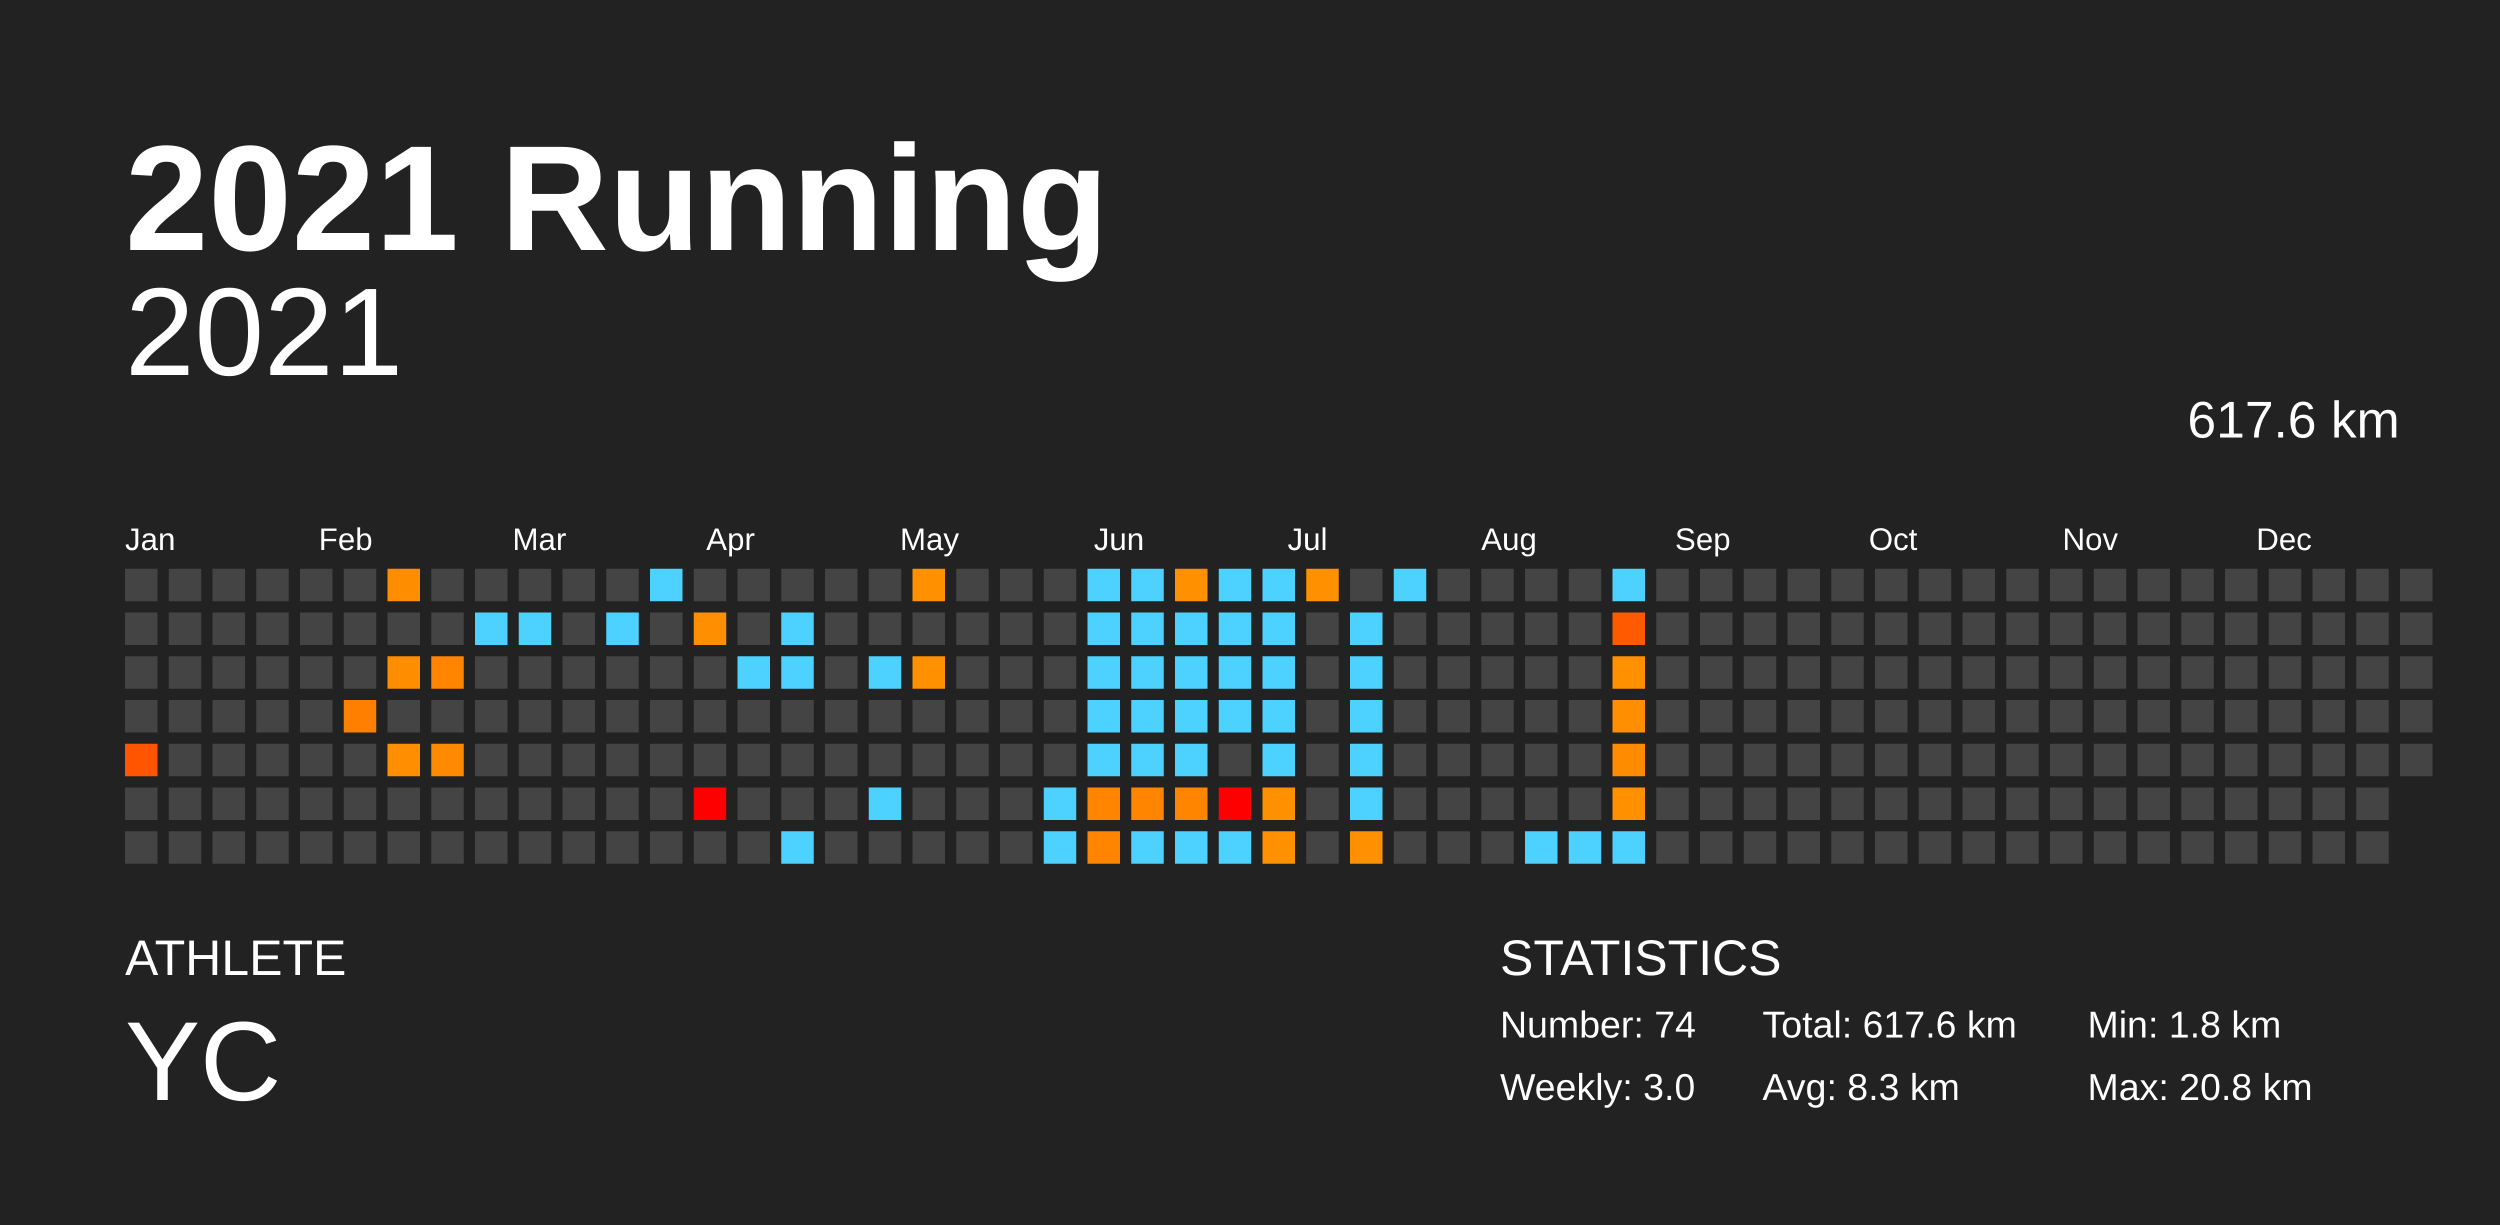
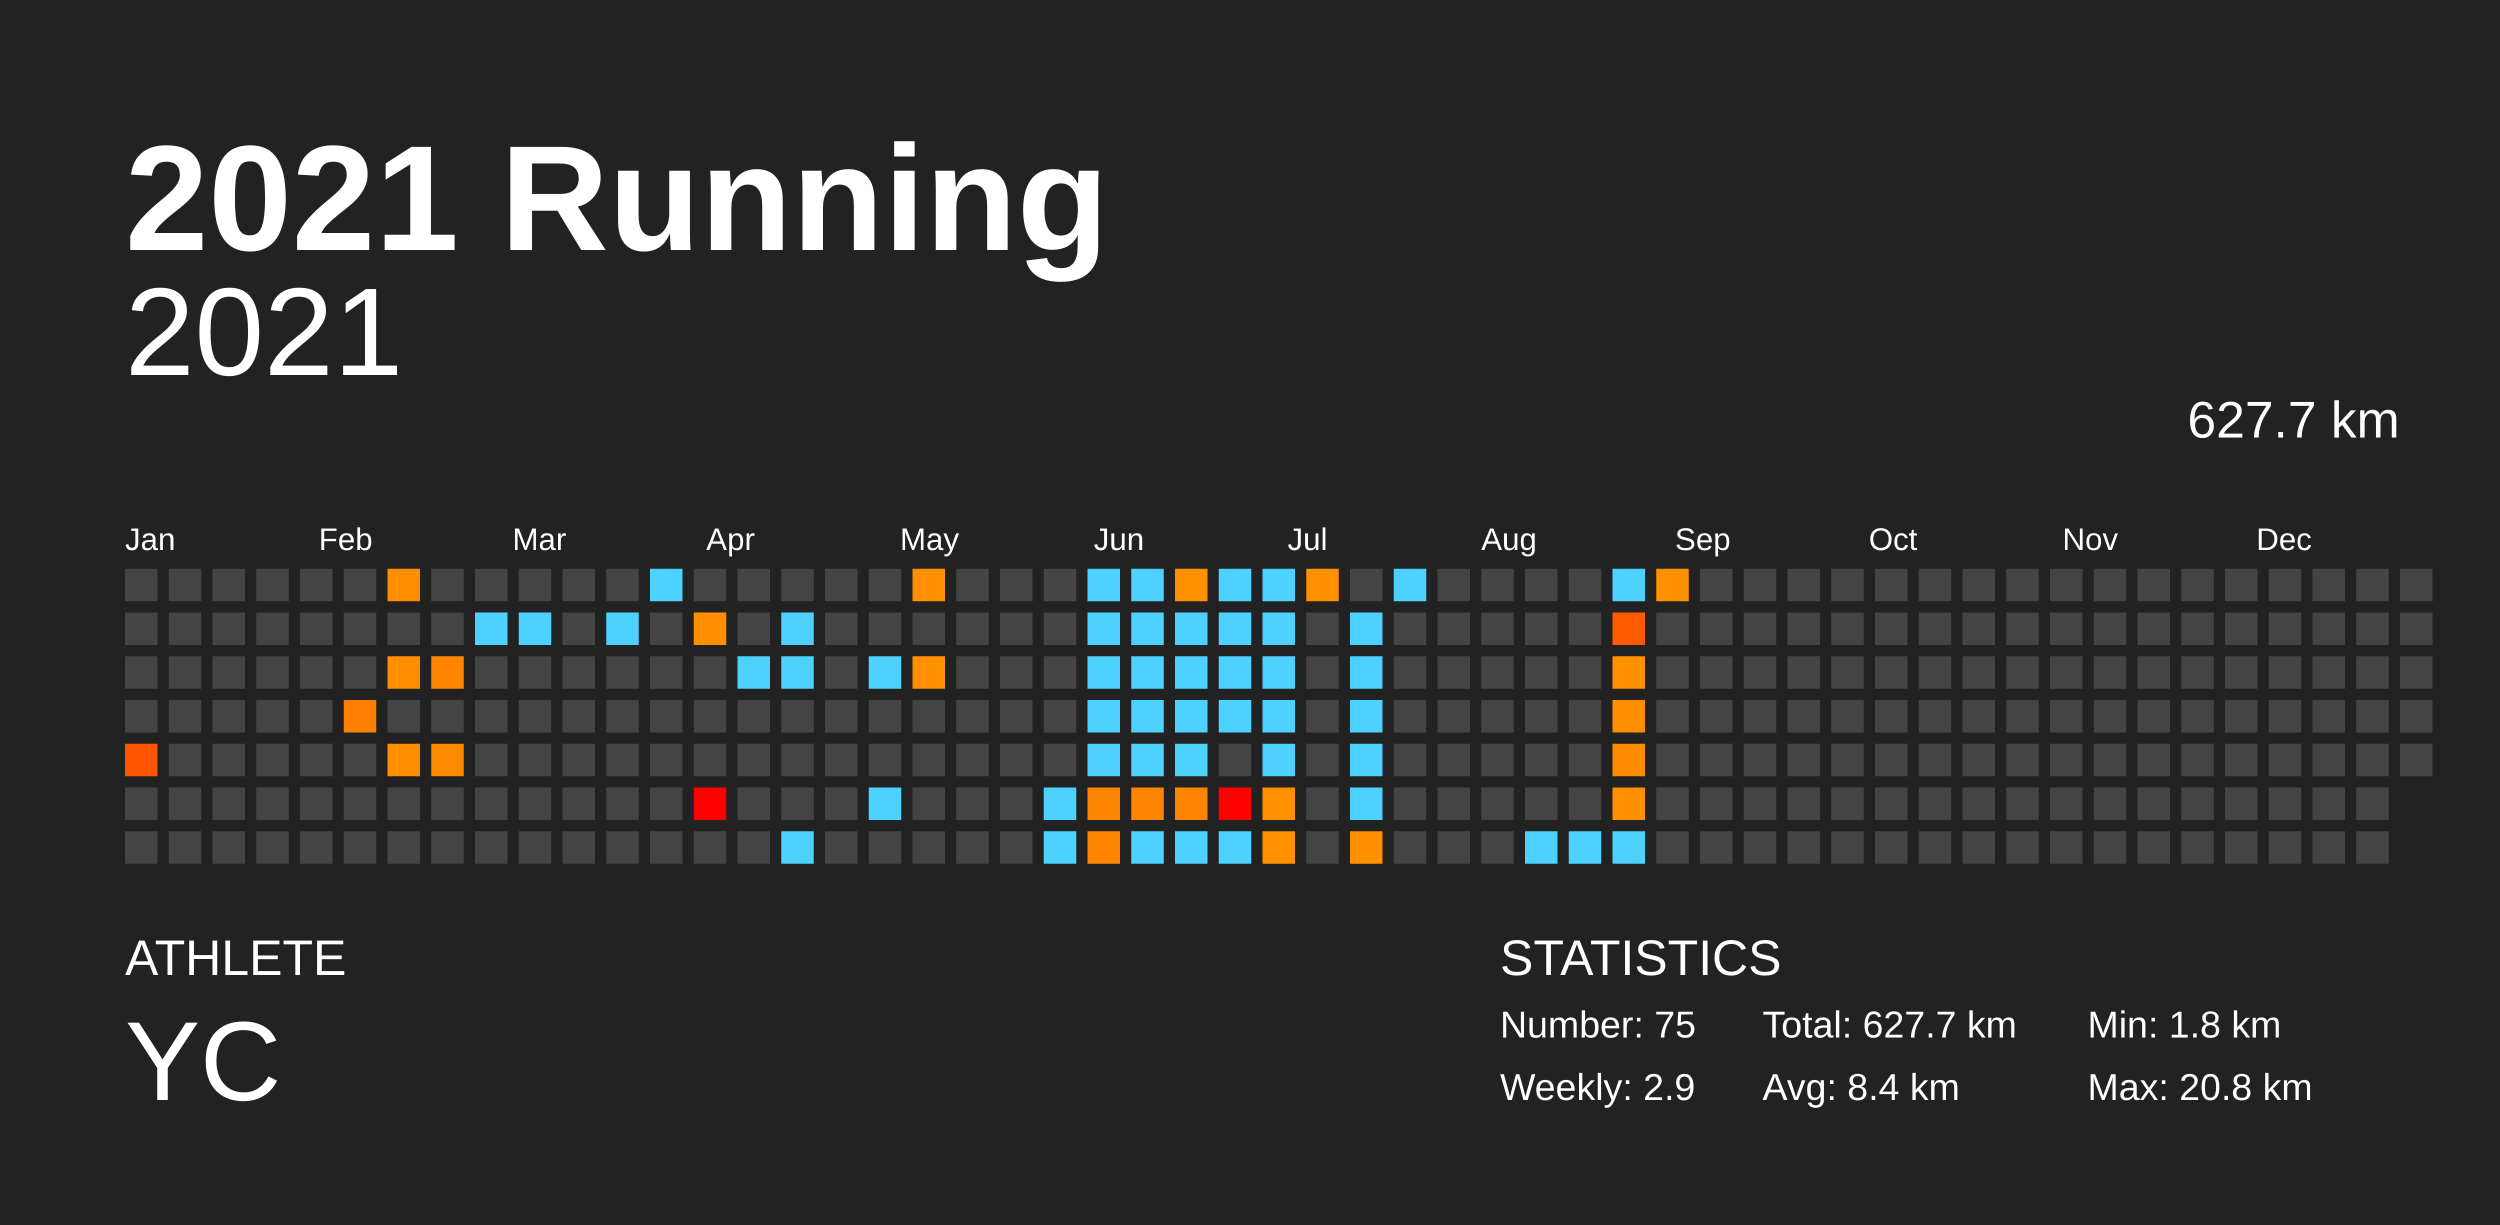
<svg xmlns="http://www.w3.org/2000/svg" baseProfile="full" height="98mm" version="1.1" viewBox="0,0,200,98" width="200mm">
  <defs />
  <rect fill="#222222" height="98" width="200" x="0" y="0" />
  <text fill="#FFFFFF" style="font-size:12px; font-family:Arial; font-weight:bold;" x="10" y="20">2021 Running</text>
  <text fill="#FFFFFF" style="font-size:4px; font-family:Arial" x="10" y="78">ATHLETE</text>
  <text fill="#FFFFFF" style="font-size:9px; font-family:Arial" x="10" y="88">YC</text>
  <text fill="#FFFFFF" style="font-size:4px; font-family:Arial" x="120" y="78">STATISTICS</text>
-   <text fill="#FFFFFF" style="font-size:3px; font-family:Arial" x="120" y="83">Number: 74</text>
-   <text fill="#FFFFFF" style="font-size:3px; font-family:Arial" x="120" y="88">Weekly: 3.0</text>
-   <text fill="#FFFFFF" style="font-size:3px; font-family:Arial" x="141" y="83">Total: 617.6 km</text>
-   <text fill="#FFFFFF" style="font-size:3px; font-family:Arial" x="141" y="88">Avg: 8.3 km</text>
+   <text fill="#FFFFFF" style="font-size:3px; font-family:Arial" x="120" y="83">Number: 75</text>
+   <text fill="#FFFFFF" style="font-size:3px; font-family:Arial" x="120" y="88">Weekly: 2.9</text>
+   <text fill="#FFFFFF" style="font-size:3px; font-family:Arial" x="141" y="83">Total: 627.7 km</text>
+   <text fill="#FFFFFF" style="font-size:3px; font-family:Arial" x="141" y="88">Avg: 8.4 km</text>
  <text fill="#FFFFFF" style="font-size:3px; font-family:Arial" x="167" y="83">Min: 1.8 km</text>
  <text fill="#FFFFFF" style="font-size:3px; font-family:Arial" x="167" y="88">Max: 20.8 km</text>
  <text alignment-baseline="hanging" fill="#FFFFFF" style="font-size:10.0px; font-family:Arial;" x="10" y="30">2021</text>
-   <text alignment-baseline="hanging" fill="#FFFFFF" style="font-size:4.125px; font-family:Arial;" x="175" y="35">617.6 km</text>
+   <text alignment-baseline="hanging" fill="#FFFFFF" style="font-size:4.125px; font-family:Arial;" x="175" y="35">627.7 km</text>
  <text fill="#FFFFFF" style="font-size:2.5px; font-family:Arial" x="10.0" y="44">Jan</text>
  <text fill="#FFFFFF" style="font-size:2.5px; font-family:Arial" x="25.5" y="44">Feb</text>
  <text fill="#FFFFFF" style="font-size:2.5px; font-family:Arial" x="41.0" y="44">Mar</text>
  <text fill="#FFFFFF" style="font-size:2.5px; font-family:Arial" x="56.5" y="44">Apr</text>
  <text fill="#FFFFFF" style="font-size:2.5px; font-family:Arial" x="72.0" y="44">May</text>
  <text fill="#FFFFFF" style="font-size:2.5px; font-family:Arial" x="87.5" y="44">Jun</text>
  <text fill="#FFFFFF" style="font-size:2.5px; font-family:Arial" x="103.0" y="44">Jul</text>
  <text fill="#FFFFFF" style="font-size:2.5px; font-family:Arial" x="118.5" y="44">Aug</text>
  <text fill="#FFFFFF" style="font-size:2.5px; font-family:Arial" x="134.0" y="44">Sep</text>
  <text fill="#FFFFFF" style="font-size:2.5px; font-family:Arial" x="149.5" y="44">Oct</text>
  <text fill="#FFFFFF" style="font-size:2.5px; font-family:Arial" x="165.0" y="44">Nov</text>
  <text fill="#FFFFFF" style="font-size:2.5px; font-family:Arial" x="180.5" y="44">Dec</text>
  <rect fill="#444444" height="2.6" width="2.6" x="10.0" y="45.5" />
  <rect fill="#444444" height="2.6" width="2.6" x="10.0" y="49.0" />
  <rect fill="#444444" height="2.6" width="2.6" x="10.0" y="52.5" />
  <rect fill="#444444" height="2.6" width="2.6" x="10.0" y="56.0" />
  <rect fill="#ff5400" height="2.6" width="2.6" x="10.0" y="59.5" />
  <rect fill="#444444" height="2.6" width="2.6" x="10.0" y="63.0" />
  <rect fill="#444444" height="2.6" width="2.6" x="10.0" y="66.5" />
  <rect fill="#444444" height="2.6" width="2.6" x="13.5" y="45.5" />
  <rect fill="#444444" height="2.6" width="2.6" x="13.5" y="49.0" />
  <rect fill="#444444" height="2.6" width="2.6" x="13.5" y="52.5" />
  <rect fill="#444444" height="2.6" width="2.6" x="13.5" y="56.0" />
  <rect fill="#444444" height="2.6" width="2.6" x="13.5" y="59.5" />
  <rect fill="#444444" height="2.6" width="2.6" x="13.5" y="63.0" />
  <rect fill="#444444" height="2.6" width="2.6" x="13.5" y="66.5" />
  <rect fill="#444444" height="2.6" width="2.6" x="17.0" y="45.5" />
  <rect fill="#444444" height="2.6" width="2.6" x="17.0" y="49.0" />
  <rect fill="#444444" height="2.6" width="2.6" x="17.0" y="52.5" />
  <rect fill="#444444" height="2.6" width="2.6" x="17.0" y="56.0" />
  <rect fill="#444444" height="2.6" width="2.6" x="17.0" y="59.5" />
  <rect fill="#444444" height="2.6" width="2.6" x="17.0" y="63.0" />
  <rect fill="#444444" height="2.6" width="2.6" x="17.0" y="66.5" />
  <rect fill="#444444" height="2.6" width="2.6" x="20.5" y="45.5" />
  <rect fill="#444444" height="2.6" width="2.6" x="20.5" y="49.0" />
  <rect fill="#444444" height="2.6" width="2.6" x="20.5" y="52.5" />
  <rect fill="#444444" height="2.6" width="2.6" x="20.5" y="56.0" />
  <rect fill="#444444" height="2.6" width="2.6" x="20.5" y="59.5" />
  <rect fill="#444444" height="2.6" width="2.6" x="20.5" y="63.0" />
  <rect fill="#444444" height="2.6" width="2.6" x="20.5" y="66.5" />
  <rect fill="#444444" height="2.6" width="2.6" x="24.0" y="45.5" />
  <rect fill="#444444" height="2.6" width="2.6" x="24.0" y="49.0" />
  <rect fill="#444444" height="2.6" width="2.6" x="24.0" y="52.5" />
  <rect fill="#444444" height="2.6" width="2.6" x="24.0" y="56.0" />
  <rect fill="#444444" height="2.6" width="2.6" x="24.0" y="59.5" />
  <rect fill="#444444" height="2.6" width="2.6" x="24.0" y="63.0" />
  <rect fill="#444444" height="2.6" width="2.6" x="24.0" y="66.5" />
  <rect fill="#444444" height="2.6" width="2.6" x="27.5" y="45.5" />
  <rect fill="#444444" height="2.6" width="2.6" x="27.5" y="49.0" />
  <rect fill="#444444" height="2.6" width="2.6" x="27.5" y="52.5" />
  <rect fill="#ff7f00" height="2.6" width="2.6" x="27.5" y="56.0" />
  <rect fill="#444444" height="2.6" width="2.6" x="27.5" y="59.5" />
  <rect fill="#444444" height="2.6" width="2.6" x="27.5" y="63.0" />
  <rect fill="#444444" height="2.6" width="2.6" x="27.5" y="66.5" />
  <rect fill="#ff8d00" height="2.6" width="2.6" x="31.0" y="45.5" />
  <rect fill="#444444" height="2.6" width="2.6" x="31.0" y="49.0" />
  <rect fill="#ff8d00" height="2.6" width="2.6" x="31.0" y="52.5" />
  <rect fill="#444444" height="2.6" width="2.6" x="31.0" y="56.0" />
  <rect fill="#ff8f00" height="2.6" width="2.6" x="31.0" y="59.5" />
  <rect fill="#444444" height="2.6" width="2.6" x="31.0" y="63.0" />
  <rect fill="#444444" height="2.6" width="2.6" x="31.0" y="66.5" />
  <rect fill="#444444" height="2.6" width="2.6" x="34.5" y="45.5" />
  <rect fill="#444444" height="2.6" width="2.6" x="34.5" y="49.0" />
  <rect fill="#ff8400" height="2.6" width="2.6" x="34.5" y="52.5" />
  <rect fill="#444444" height="2.6" width="2.6" x="34.5" y="56.0" />
  <rect fill="#ff8a00" height="2.6" width="2.6" x="34.5" y="59.5" />
  <rect fill="#444444" height="2.6" width="2.6" x="34.5" y="63.0" />
  <rect fill="#444444" height="2.6" width="2.6" x="34.5" y="66.5" />
  <rect fill="#444444" height="2.6" width="2.6" x="38.0" y="45.5" />
  <rect fill="#4dd2ff" height="2.6" width="2.6" x="38.0" y="49.0" />
  <rect fill="#444444" height="2.6" width="2.6" x="38.0" y="52.5" />
  <rect fill="#444444" height="2.6" width="2.6" x="38.0" y="56.0" />
  <rect fill="#444444" height="2.6" width="2.6" x="38.0" y="59.5" />
  <rect fill="#444444" height="2.6" width="2.6" x="38.0" y="63.0" />
  <rect fill="#444444" height="2.6" width="2.6" x="38.0" y="66.5" />
  <rect fill="#444444" height="2.6" width="2.6" x="41.5" y="45.5" />
  <rect fill="#4dd2ff" height="2.6" width="2.6" x="41.5" y="49.0" />
  <rect fill="#444444" height="2.6" width="2.6" x="41.5" y="52.5" />
  <rect fill="#444444" height="2.6" width="2.6" x="41.5" y="56.0" />
  <rect fill="#444444" height="2.6" width="2.6" x="41.5" y="59.5" />
  <rect fill="#444444" height="2.6" width="2.6" x="41.5" y="63.0" />
  <rect fill="#444444" height="2.6" width="2.6" x="41.5" y="66.5" />
  <rect fill="#444444" height="2.6" width="2.6" x="45.0" y="45.5" />
  <rect fill="#444444" height="2.6" width="2.6" x="45.0" y="49.0" />
  <rect fill="#444444" height="2.6" width="2.6" x="45.0" y="52.5" />
  <rect fill="#444444" height="2.6" width="2.6" x="45.0" y="56.0" />
  <rect fill="#444444" height="2.6" width="2.6" x="45.0" y="59.5" />
  <rect fill="#444444" height="2.6" width="2.6" x="45.0" y="63.0" />
  <rect fill="#444444" height="2.6" width="2.6" x="45.0" y="66.5" />
  <rect fill="#444444" height="2.6" width="2.6" x="48.5" y="45.5" />
  <rect fill="#4dd2ff" height="2.6" width="2.6" x="48.5" y="49.0" />
  <rect fill="#444444" height="2.6" width="2.6" x="48.5" y="52.5" />
  <rect fill="#444444" height="2.6" width="2.6" x="48.5" y="56.0" />
  <rect fill="#444444" height="2.6" width="2.6" x="48.5" y="59.5" />
  <rect fill="#444444" height="2.6" width="2.6" x="48.5" y="63.0" />
  <rect fill="#444444" height="2.6" width="2.6" x="48.5" y="66.5" />
  <rect fill="#4dd2ff" height="2.6" width="2.6" x="52.0" y="45.5" />
  <rect fill="#444444" height="2.6" width="2.6" x="52.0" y="49.0" />
  <rect fill="#444444" height="2.6" width="2.6" x="52.0" y="52.5" />
  <rect fill="#444444" height="2.6" width="2.6" x="52.0" y="56.0" />
  <rect fill="#444444" height="2.6" width="2.6" x="52.0" y="59.5" />
  <rect fill="#444444" height="2.6" width="2.6" x="52.0" y="63.0" />
  <rect fill="#444444" height="2.6" width="2.6" x="52.0" y="66.5" />
  <rect fill="#444444" height="2.6" width="2.6" x="55.5" y="45.5" />
  <rect fill="#ff8f00" height="2.6" width="2.6" x="55.5" y="49.0" />
  <rect fill="#444444" height="2.6" width="2.6" x="55.5" y="52.5" />
  <rect fill="#444444" height="2.6" width="2.6" x="55.5" y="56.0" />
  <rect fill="#444444" height="2.6" width="2.6" x="55.5" y="59.5" />
  <rect fill="red" height="2.6" width="2.6" x="55.5" y="63.0" />
  <rect fill="#444444" height="2.6" width="2.6" x="55.5" y="66.5" />
  <rect fill="#444444" height="2.6" width="2.6" x="59.0" y="45.5" />
  <rect fill="#444444" height="2.6" width="2.6" x="59.0" y="49.0" />
  <rect fill="#4dd2ff" height="2.6" width="2.6" x="59.0" y="52.5" />
  <rect fill="#444444" height="2.6" width="2.6" x="59.0" y="56.0" />
  <rect fill="#444444" height="2.6" width="2.6" x="59.0" y="59.5" />
  <rect fill="#444444" height="2.6" width="2.6" x="59.0" y="63.0" />
  <rect fill="#444444" height="2.6" width="2.6" x="59.0" y="66.5" />
  <rect fill="#444444" height="2.6" width="2.6" x="62.5" y="45.5" />
  <rect fill="#4dd2ff" height="2.6" width="2.6" x="62.5" y="49.0" />
  <rect fill="#4dd2ff" height="2.6" width="2.6" x="62.5" y="52.5" />
  <rect fill="#444444" height="2.6" width="2.6" x="62.5" y="56.0" />
  <rect fill="#444444" height="2.6" width="2.6" x="62.5" y="59.5" />
  <rect fill="#444444" height="2.6" width="2.6" x="62.5" y="63.0" />
  <rect fill="#4dd2ff" height="2.6" width="2.6" x="62.5" y="66.5" />
  <rect fill="#444444" height="2.6" width="2.6" x="66.0" y="45.5" />
  <rect fill="#444444" height="2.6" width="2.6" x="66.0" y="49.0" />
  <rect fill="#444444" height="2.6" width="2.6" x="66.0" y="52.5" />
  <rect fill="#444444" height="2.6" width="2.6" x="66.0" y="56.0" />
  <rect fill="#444444" height="2.6" width="2.6" x="66.0" y="59.5" />
  <rect fill="#444444" height="2.6" width="2.6" x="66.0" y="63.0" />
  <rect fill="#444444" height="2.6" width="2.6" x="66.0" y="66.5" />
  <rect fill="#444444" height="2.6" width="2.6" x="69.5" y="45.5" />
  <rect fill="#444444" height="2.6" width="2.6" x="69.5" y="49.0" />
  <rect fill="#4dd2ff" height="2.6" width="2.6" x="69.5" y="52.5" />
  <rect fill="#444444" height="2.6" width="2.6" x="69.5" y="56.0" />
  <rect fill="#444444" height="2.6" width="2.6" x="69.5" y="59.5" />
  <rect fill="#4dd2ff" height="2.6" width="2.6" x="69.5" y="63.0" />
  <rect fill="#444444" height="2.6" width="2.6" x="69.5" y="66.5" />
  <rect fill="#ff9000" height="2.6" width="2.6" x="73.0" y="45.5" />
  <rect fill="#444444" height="2.6" width="2.6" x="73.0" y="49.0" />
  <rect fill="#ff9000" height="2.6" width="2.6" x="73.0" y="52.5" />
  <rect fill="#444444" height="2.6" width="2.6" x="73.0" y="56.0" />
  <rect fill="#444444" height="2.6" width="2.6" x="73.0" y="59.5" />
  <rect fill="#444444" height="2.6" width="2.6" x="73.0" y="63.0" />
  <rect fill="#444444" height="2.6" width="2.6" x="73.0" y="66.5" />
  <rect fill="#444444" height="2.6" width="2.6" x="76.5" y="45.5" />
  <rect fill="#444444" height="2.6" width="2.6" x="76.5" y="49.0" />
  <rect fill="#444444" height="2.6" width="2.6" x="76.5" y="52.5" />
  <rect fill="#444444" height="2.6" width="2.6" x="76.5" y="56.0" />
  <rect fill="#444444" height="2.6" width="2.6" x="76.5" y="59.5" />
  <rect fill="#444444" height="2.6" width="2.6" x="76.5" y="63.0" />
  <rect fill="#444444" height="2.6" width="2.6" x="76.5" y="66.5" />
  <rect fill="#444444" height="2.6" width="2.6" x="80.0" y="45.5" />
  <rect fill="#444444" height="2.6" width="2.6" x="80.0" y="49.0" />
  <rect fill="#444444" height="2.6" width="2.6" x="80.0" y="52.5" />
  <rect fill="#444444" height="2.6" width="2.6" x="80.0" y="56.0" />
  <rect fill="#444444" height="2.6" width="2.6" x="80.0" y="59.5" />
  <rect fill="#444444" height="2.6" width="2.6" x="80.0" y="63.0" />
  <rect fill="#444444" height="2.6" width="2.6" x="80.0" y="66.5" />
  <rect fill="#444444" height="2.6" width="2.6" x="83.5" y="45.5" />
  <rect fill="#444444" height="2.6" width="2.6" x="83.5" y="49.0" />
  <rect fill="#444444" height="2.6" width="2.6" x="83.5" y="52.5" />
  <rect fill="#444444" height="2.6" width="2.6" x="83.5" y="56.0" />
  <rect fill="#444444" height="2.6" width="2.6" x="83.5" y="59.5" />
  <rect fill="#4dd2ff" height="2.6" width="2.6" x="83.5" y="63.0" />
  <rect fill="#4dd2ff" height="2.6" width="2.6" x="83.5" y="66.5" />
  <rect fill="#4dd2ff" height="2.6" width="2.6" x="87.0" y="45.5" />
  <rect fill="#4dd2ff" height="2.6" width="2.6" x="87.0" y="49.0" />
  <rect fill="#4dd2ff" height="2.6" width="2.6" x="87.0" y="52.5" />
  <rect fill="#4dd2ff" height="2.6" width="2.6" x="87.0" y="56.0" />
  <rect fill="#4dd2ff" height="2.6" width="2.6" x="87.0" y="59.5" />
  <rect fill="#ff8400" height="2.6" width="2.6" x="87.0" y="63.0" />
  <rect fill="#ff8400" height="2.6" width="2.6" x="87.0" y="66.5" />
  <rect fill="#4dd2ff" height="2.6" width="2.6" x="90.5" y="45.5" />
  <rect fill="#4dd2ff" height="2.6" width="2.6" x="90.5" y="49.0" />
  <rect fill="#4dd2ff" height="2.6" width="2.6" x="90.5" y="52.5" />
  <rect fill="#4dd2ff" height="2.6" width="2.6" x="90.5" y="56.0" />
  <rect fill="#4dd2ff" height="2.6" width="2.6" x="90.5" y="59.5" />
  <rect fill="#ff8400" height="2.6" width="2.6" x="90.5" y="63.0" />
  <rect fill="#4dd2ff" height="2.6" width="2.6" x="90.5" y="66.5" />
  <rect fill="#ff9000" height="2.6" width="2.6" x="94.0" y="45.5" />
  <rect fill="#4dd2ff" height="2.6" width="2.6" x="94.0" y="49.0" />
  <rect fill="#4dd2ff" height="2.6" width="2.6" x="94.0" y="52.5" />
  <rect fill="#4dd2ff" height="2.6" width="2.6" x="94.0" y="56.0" />
  <rect fill="#4dd2ff" height="2.6" width="2.6" x="94.0" y="59.5" />
  <rect fill="#ff8400" height="2.6" width="2.6" x="94.0" y="63.0" />
  <rect fill="#4dd2ff" height="2.6" width="2.6" x="94.0" y="66.5" />
  <rect fill="#4dd2ff" height="2.6" width="2.6" x="97.5" y="45.5" />
  <rect fill="#4dd2ff" height="2.6" width="2.6" x="97.5" y="49.0" />
  <rect fill="#4dd2ff" height="2.6" width="2.6" x="97.5" y="52.5" />
  <rect fill="#4dd2ff" height="2.6" width="2.6" x="97.5" y="56.0" />
  <rect fill="#444444" height="2.6" width="2.6" x="97.5" y="59.5" />
  <rect fill="red" height="2.6" width="2.6" x="97.5" y="63.0" />
  <rect fill="#4dd2ff" height="2.6" width="2.6" x="97.5" y="66.5" />
  <rect fill="#4dd2ff" height="2.6" width="2.6" x="101.0" y="45.5" />
  <rect fill="#4dd2ff" height="2.6" width="2.6" x="101.0" y="49.0" />
  <rect fill="#4dd2ff" height="2.6" width="2.6" x="101.0" y="52.5" />
  <rect fill="#4dd2ff" height="2.6" width="2.6" x="101.0" y="56.0" />
  <rect fill="#4dd2ff" height="2.6" width="2.6" x="101.0" y="59.5" />
  <rect fill="#ff9000" height="2.6" width="2.6" x="101.0" y="63.0" />
  <rect fill="#ff9100" height="2.6" width="2.6" x="101.0" y="66.5" />
  <rect fill="#ff9000" height="2.6" width="2.6" x="104.5" y="45.5" />
  <rect fill="#444444" height="2.6" width="2.6" x="104.5" y="49.0" />
  <rect fill="#444444" height="2.6" width="2.6" x="104.5" y="52.5" />
  <rect fill="#444444" height="2.6" width="2.6" x="104.5" y="56.0" />
  <rect fill="#444444" height="2.6" width="2.6" x="104.5" y="59.5" />
  <rect fill="#444444" height="2.6" width="2.6" x="104.5" y="63.0" />
  <rect fill="#444444" height="2.6" width="2.6" x="104.5" y="66.5" />
  <rect fill="#444444" height="2.6" width="2.6" x="108.0" y="45.5" />
  <rect fill="#4dd2ff" height="2.6" width="2.6" x="108.0" y="49.0" />
  <rect fill="#4dd2ff" height="2.6" width="2.6" x="108.0" y="52.5" />
  <rect fill="#4dd2ff" height="2.6" width="2.6" x="108.0" y="56.0" />
  <rect fill="#4dd2ff" height="2.6" width="2.6" x="108.0" y="59.5" />
  <rect fill="#4dd2ff" height="2.6" width="2.6" x="108.0" y="63.0" />
  <rect fill="#ff9000" height="2.6" width="2.6" x="108.0" y="66.5" />
  <rect fill="#4dd2ff" height="2.6" width="2.6" x="111.5" y="45.5" />
  <rect fill="#444444" height="2.6" width="2.6" x="111.5" y="49.0" />
  <rect fill="#444444" height="2.6" width="2.6" x="111.5" y="52.5" />
  <rect fill="#444444" height="2.6" width="2.6" x="111.5" y="56.0" />
  <rect fill="#444444" height="2.6" width="2.6" x="111.5" y="59.5" />
  <rect fill="#444444" height="2.6" width="2.6" x="111.5" y="63.0" />
  <rect fill="#444444" height="2.6" width="2.6" x="111.5" y="66.5" />
  <rect fill="#444444" height="2.6" width="2.6" x="115.0" y="45.5" />
  <rect fill="#444444" height="2.6" width="2.6" x="115.0" y="49.0" />
  <rect fill="#444444" height="2.6" width="2.6" x="115.0" y="52.5" />
  <rect fill="#444444" height="2.6" width="2.6" x="115.0" y="56.0" />
  <rect fill="#444444" height="2.6" width="2.6" x="115.0" y="59.5" />
  <rect fill="#444444" height="2.6" width="2.6" x="115.0" y="63.0" />
  <rect fill="#444444" height="2.6" width="2.6" x="115.0" y="66.5" />
  <rect fill="#444444" height="2.6" width="2.6" x="118.5" y="45.5" />
  <rect fill="#444444" height="2.6" width="2.6" x="118.5" y="49.0" />
  <rect fill="#444444" height="2.6" width="2.6" x="118.5" y="52.5" />
  <rect fill="#444444" height="2.6" width="2.6" x="118.5" y="56.0" />
  <rect fill="#444444" height="2.6" width="2.6" x="118.5" y="59.5" />
  <rect fill="#444444" height="2.6" width="2.6" x="118.5" y="63.0" />
  <rect fill="#444444" height="2.6" width="2.6" x="118.5" y="66.5" />
  <rect fill="#444444" height="2.6" width="2.6" x="122.0" y="45.5" />
  <rect fill="#444444" height="2.6" width="2.6" x="122.0" y="49.0" />
  <rect fill="#444444" height="2.6" width="2.6" x="122.0" y="52.5" />
  <rect fill="#444444" height="2.6" width="2.6" x="122.0" y="56.0" />
  <rect fill="#444444" height="2.6" width="2.6" x="122.0" y="59.5" />
  <rect fill="#444444" height="2.6" width="2.6" x="122.0" y="63.0" />
  <rect fill="#4dd2ff" height="2.6" width="2.6" x="122.0" y="66.5" />
  <rect fill="#444444" height="2.6" width="2.6" x="125.5" y="45.5" />
  <rect fill="#444444" height="2.6" width="2.6" x="125.5" y="49.0" />
  <rect fill="#444444" height="2.6" width="2.6" x="125.5" y="52.5" />
  <rect fill="#444444" height="2.6" width="2.6" x="125.5" y="56.0" />
  <rect fill="#444444" height="2.6" width="2.6" x="125.5" y="59.5" />
  <rect fill="#444444" height="2.6" width="2.6" x="125.5" y="63.0" />
  <rect fill="#4dd2ff" height="2.6" width="2.6" x="125.5" y="66.5" />
  <rect fill="#4dd2ff" height="2.6" width="2.6" x="129.0" y="45.5" />
  <rect fill="#ff5a00" height="2.6" width="2.6" x="129.0" y="49.0" />
  <rect fill="#ff9000" height="2.6" width="2.6" x="129.0" y="52.5" />
  <rect fill="#ff8e00" height="2.6" width="2.6" x="129.0" y="56.0" />
  <rect fill="#ff8b00" height="2.6" width="2.6" x="129.0" y="59.5" />
  <rect fill="#ff9000" height="2.6" width="2.6" x="129.0" y="63.0" />
  <rect fill="#4dd2ff" height="2.6" width="2.6" x="129.0" y="66.5" />
-   <rect fill="#444444" height="2.6" width="2.6" x="132.5" y="45.5" />
+   <rect fill="#ff9000" height="2.6" width="2.6" x="132.5" y="45.5" />
  <rect fill="#444444" height="2.6" width="2.6" x="132.5" y="49.0" />
  <rect fill="#444444" height="2.6" width="2.6" x="132.5" y="52.5" />
  <rect fill="#444444" height="2.6" width="2.6" x="132.5" y="56.0" />
  <rect fill="#444444" height="2.6" width="2.6" x="132.5" y="59.5" />
  <rect fill="#444444" height="2.6" width="2.6" x="132.5" y="63.0" />
  <rect fill="#444444" height="2.6" width="2.6" x="132.5" y="66.5" />
  <rect fill="#444444" height="2.6" width="2.6" x="136.0" y="45.5" />
  <rect fill="#444444" height="2.6" width="2.6" x="136.0" y="49.0" />
  <rect fill="#444444" height="2.6" width="2.6" x="136.0" y="52.5" />
  <rect fill="#444444" height="2.6" width="2.6" x="136.0" y="56.0" />
  <rect fill="#444444" height="2.6" width="2.6" x="136.0" y="59.5" />
  <rect fill="#444444" height="2.6" width="2.6" x="136.0" y="63.0" />
  <rect fill="#444444" height="2.6" width="2.6" x="136.0" y="66.5" />
  <rect fill="#444444" height="2.6" width="2.6" x="139.5" y="45.5" />
  <rect fill="#444444" height="2.6" width="2.6" x="139.5" y="49.0" />
  <rect fill="#444444" height="2.6" width="2.6" x="139.5" y="52.5" />
  <rect fill="#444444" height="2.6" width="2.6" x="139.5" y="56.0" />
  <rect fill="#444444" height="2.6" width="2.6" x="139.5" y="59.5" />
  <rect fill="#444444" height="2.6" width="2.6" x="139.5" y="63.0" />
  <rect fill="#444444" height="2.6" width="2.6" x="139.5" y="66.5" />
  <rect fill="#444444" height="2.6" width="2.6" x="143.0" y="45.5" />
  <rect fill="#444444" height="2.6" width="2.6" x="143.0" y="49.0" />
  <rect fill="#444444" height="2.6" width="2.6" x="143.0" y="52.5" />
  <rect fill="#444444" height="2.6" width="2.6" x="143.0" y="56.0" />
  <rect fill="#444444" height="2.6" width="2.6" x="143.0" y="59.5" />
  <rect fill="#444444" height="2.6" width="2.6" x="143.0" y="63.0" />
  <rect fill="#444444" height="2.6" width="2.6" x="143.0" y="66.5" />
  <rect fill="#444444" height="2.6" width="2.6" x="146.5" y="45.5" />
  <rect fill="#444444" height="2.6" width="2.6" x="146.5" y="49.0" />
  <rect fill="#444444" height="2.6" width="2.6" x="146.5" y="52.5" />
  <rect fill="#444444" height="2.6" width="2.6" x="146.5" y="56.0" />
  <rect fill="#444444" height="2.6" width="2.6" x="146.5" y="59.5" />
  <rect fill="#444444" height="2.6" width="2.6" x="146.5" y="63.0" />
  <rect fill="#444444" height="2.6" width="2.6" x="146.5" y="66.5" />
  <rect fill="#444444" height="2.6" width="2.6" x="150.0" y="45.5" />
  <rect fill="#444444" height="2.6" width="2.6" x="150.0" y="49.0" />
  <rect fill="#444444" height="2.6" width="2.6" x="150.0" y="52.5" />
  <rect fill="#444444" height="2.6" width="2.6" x="150.0" y="56.0" />
  <rect fill="#444444" height="2.6" width="2.6" x="150.0" y="59.5" />
  <rect fill="#444444" height="2.6" width="2.6" x="150.0" y="63.0" />
  <rect fill="#444444" height="2.6" width="2.6" x="150.0" y="66.5" />
  <rect fill="#444444" height="2.6" width="2.6" x="153.5" y="45.5" />
  <rect fill="#444444" height="2.6" width="2.6" x="153.5" y="49.0" />
  <rect fill="#444444" height="2.6" width="2.6" x="153.5" y="52.5" />
  <rect fill="#444444" height="2.6" width="2.6" x="153.5" y="56.0" />
  <rect fill="#444444" height="2.6" width="2.6" x="153.5" y="59.5" />
  <rect fill="#444444" height="2.6" width="2.6" x="153.5" y="63.0" />
  <rect fill="#444444" height="2.6" width="2.6" x="153.5" y="66.5" />
  <rect fill="#444444" height="2.6" width="2.6" x="157.0" y="45.5" />
  <rect fill="#444444" height="2.6" width="2.6" x="157.0" y="49.0" />
  <rect fill="#444444" height="2.6" width="2.6" x="157.0" y="52.5" />
  <rect fill="#444444" height="2.6" width="2.6" x="157.0" y="56.0" />
  <rect fill="#444444" height="2.6" width="2.6" x="157.0" y="59.5" />
  <rect fill="#444444" height="2.6" width="2.6" x="157.0" y="63.0" />
  <rect fill="#444444" height="2.6" width="2.6" x="157.0" y="66.5" />
  <rect fill="#444444" height="2.6" width="2.6" x="160.5" y="45.5" />
  <rect fill="#444444" height="2.6" width="2.6" x="160.5" y="49.0" />
  <rect fill="#444444" height="2.6" width="2.6" x="160.5" y="52.5" />
  <rect fill="#444444" height="2.6" width="2.6" x="160.5" y="56.0" />
  <rect fill="#444444" height="2.6" width="2.6" x="160.5" y="59.5" />
  <rect fill="#444444" height="2.6" width="2.6" x="160.5" y="63.0" />
  <rect fill="#444444" height="2.6" width="2.6" x="160.5" y="66.5" />
  <rect fill="#444444" height="2.6" width="2.6" x="164.0" y="45.5" />
  <rect fill="#444444" height="2.6" width="2.6" x="164.0" y="49.0" />
  <rect fill="#444444" height="2.6" width="2.6" x="164.0" y="52.5" />
  <rect fill="#444444" height="2.6" width="2.6" x="164.0" y="56.0" />
  <rect fill="#444444" height="2.6" width="2.6" x="164.0" y="59.5" />
  <rect fill="#444444" height="2.6" width="2.6" x="164.0" y="63.0" />
  <rect fill="#444444" height="2.6" width="2.6" x="164.0" y="66.5" />
  <rect fill="#444444" height="2.6" width="2.6" x="167.5" y="45.5" />
  <rect fill="#444444" height="2.6" width="2.6" x="167.5" y="49.0" />
  <rect fill="#444444" height="2.6" width="2.6" x="167.5" y="52.5" />
  <rect fill="#444444" height="2.6" width="2.6" x="167.5" y="56.0" />
  <rect fill="#444444" height="2.6" width="2.6" x="167.5" y="59.5" />
  <rect fill="#444444" height="2.6" width="2.6" x="167.5" y="63.0" />
  <rect fill="#444444" height="2.6" width="2.6" x="167.5" y="66.5" />
  <rect fill="#444444" height="2.6" width="2.6" x="171.0" y="45.5" />
  <rect fill="#444444" height="2.6" width="2.6" x="171.0" y="49.0" />
  <rect fill="#444444" height="2.6" width="2.6" x="171.0" y="52.5" />
  <rect fill="#444444" height="2.6" width="2.6" x="171.0" y="56.0" />
  <rect fill="#444444" height="2.6" width="2.6" x="171.0" y="59.5" />
  <rect fill="#444444" height="2.6" width="2.6" x="171.0" y="63.0" />
  <rect fill="#444444" height="2.6" width="2.6" x="171.0" y="66.5" />
  <rect fill="#444444" height="2.6" width="2.6" x="174.5" y="45.5" />
  <rect fill="#444444" height="2.6" width="2.6" x="174.5" y="49.0" />
  <rect fill="#444444" height="2.6" width="2.6" x="174.5" y="52.5" />
  <rect fill="#444444" height="2.6" width="2.6" x="174.5" y="56.0" />
  <rect fill="#444444" height="2.6" width="2.6" x="174.5" y="59.5" />
  <rect fill="#444444" height="2.6" width="2.6" x="174.5" y="63.0" />
  <rect fill="#444444" height="2.6" width="2.6" x="174.5" y="66.5" />
  <rect fill="#444444" height="2.6" width="2.6" x="178.0" y="45.5" />
  <rect fill="#444444" height="2.6" width="2.6" x="178.0" y="49.0" />
  <rect fill="#444444" height="2.6" width="2.6" x="178.0" y="52.5" />
  <rect fill="#444444" height="2.6" width="2.6" x="178.0" y="56.0" />
  <rect fill="#444444" height="2.6" width="2.6" x="178.0" y="59.5" />
  <rect fill="#444444" height="2.6" width="2.6" x="178.0" y="63.0" />
  <rect fill="#444444" height="2.6" width="2.6" x="178.0" y="66.5" />
  <rect fill="#444444" height="2.6" width="2.6" x="181.5" y="45.5" />
  <rect fill="#444444" height="2.6" width="2.6" x="181.5" y="49.0" />
  <rect fill="#444444" height="2.6" width="2.6" x="181.5" y="52.5" />
  <rect fill="#444444" height="2.6" width="2.6" x="181.5" y="56.0" />
  <rect fill="#444444" height="2.6" width="2.6" x="181.5" y="59.5" />
  <rect fill="#444444" height="2.6" width="2.6" x="181.5" y="63.0" />
  <rect fill="#444444" height="2.6" width="2.6" x="181.5" y="66.5" />
  <rect fill="#444444" height="2.6" width="2.6" x="185.0" y="45.5" />
  <rect fill="#444444" height="2.6" width="2.6" x="185.0" y="49.0" />
  <rect fill="#444444" height="2.6" width="2.6" x="185.0" y="52.5" />
  <rect fill="#444444" height="2.6" width="2.6" x="185.0" y="56.0" />
  <rect fill="#444444" height="2.6" width="2.6" x="185.0" y="59.5" />
  <rect fill="#444444" height="2.6" width="2.6" x="185.0" y="63.0" />
  <rect fill="#444444" height="2.6" width="2.6" x="185.0" y="66.5" />
  <rect fill="#444444" height="2.6" width="2.6" x="188.5" y="45.5" />
  <rect fill="#444444" height="2.6" width="2.6" x="188.5" y="49.0" />
  <rect fill="#444444" height="2.6" width="2.6" x="188.5" y="52.5" />
  <rect fill="#444444" height="2.6" width="2.6" x="188.5" y="56.0" />
  <rect fill="#444444" height="2.6" width="2.6" x="188.5" y="59.5" />
  <rect fill="#444444" height="2.6" width="2.6" x="188.5" y="63.0" />
  <rect fill="#444444" height="2.6" width="2.6" x="188.5" y="66.5" />
  <rect fill="#444444" height="2.6" width="2.6" x="192.0" y="45.5" />
  <rect fill="#444444" height="2.6" width="2.6" x="192.0" y="49.0" />
  <rect fill="#444444" height="2.6" width="2.6" x="192.0" y="52.5" />
  <rect fill="#444444" height="2.6" width="2.6" x="192.0" y="56.0" />
  <rect fill="#444444" height="2.6" width="2.6" x="192.0" y="59.5" />
</svg>
